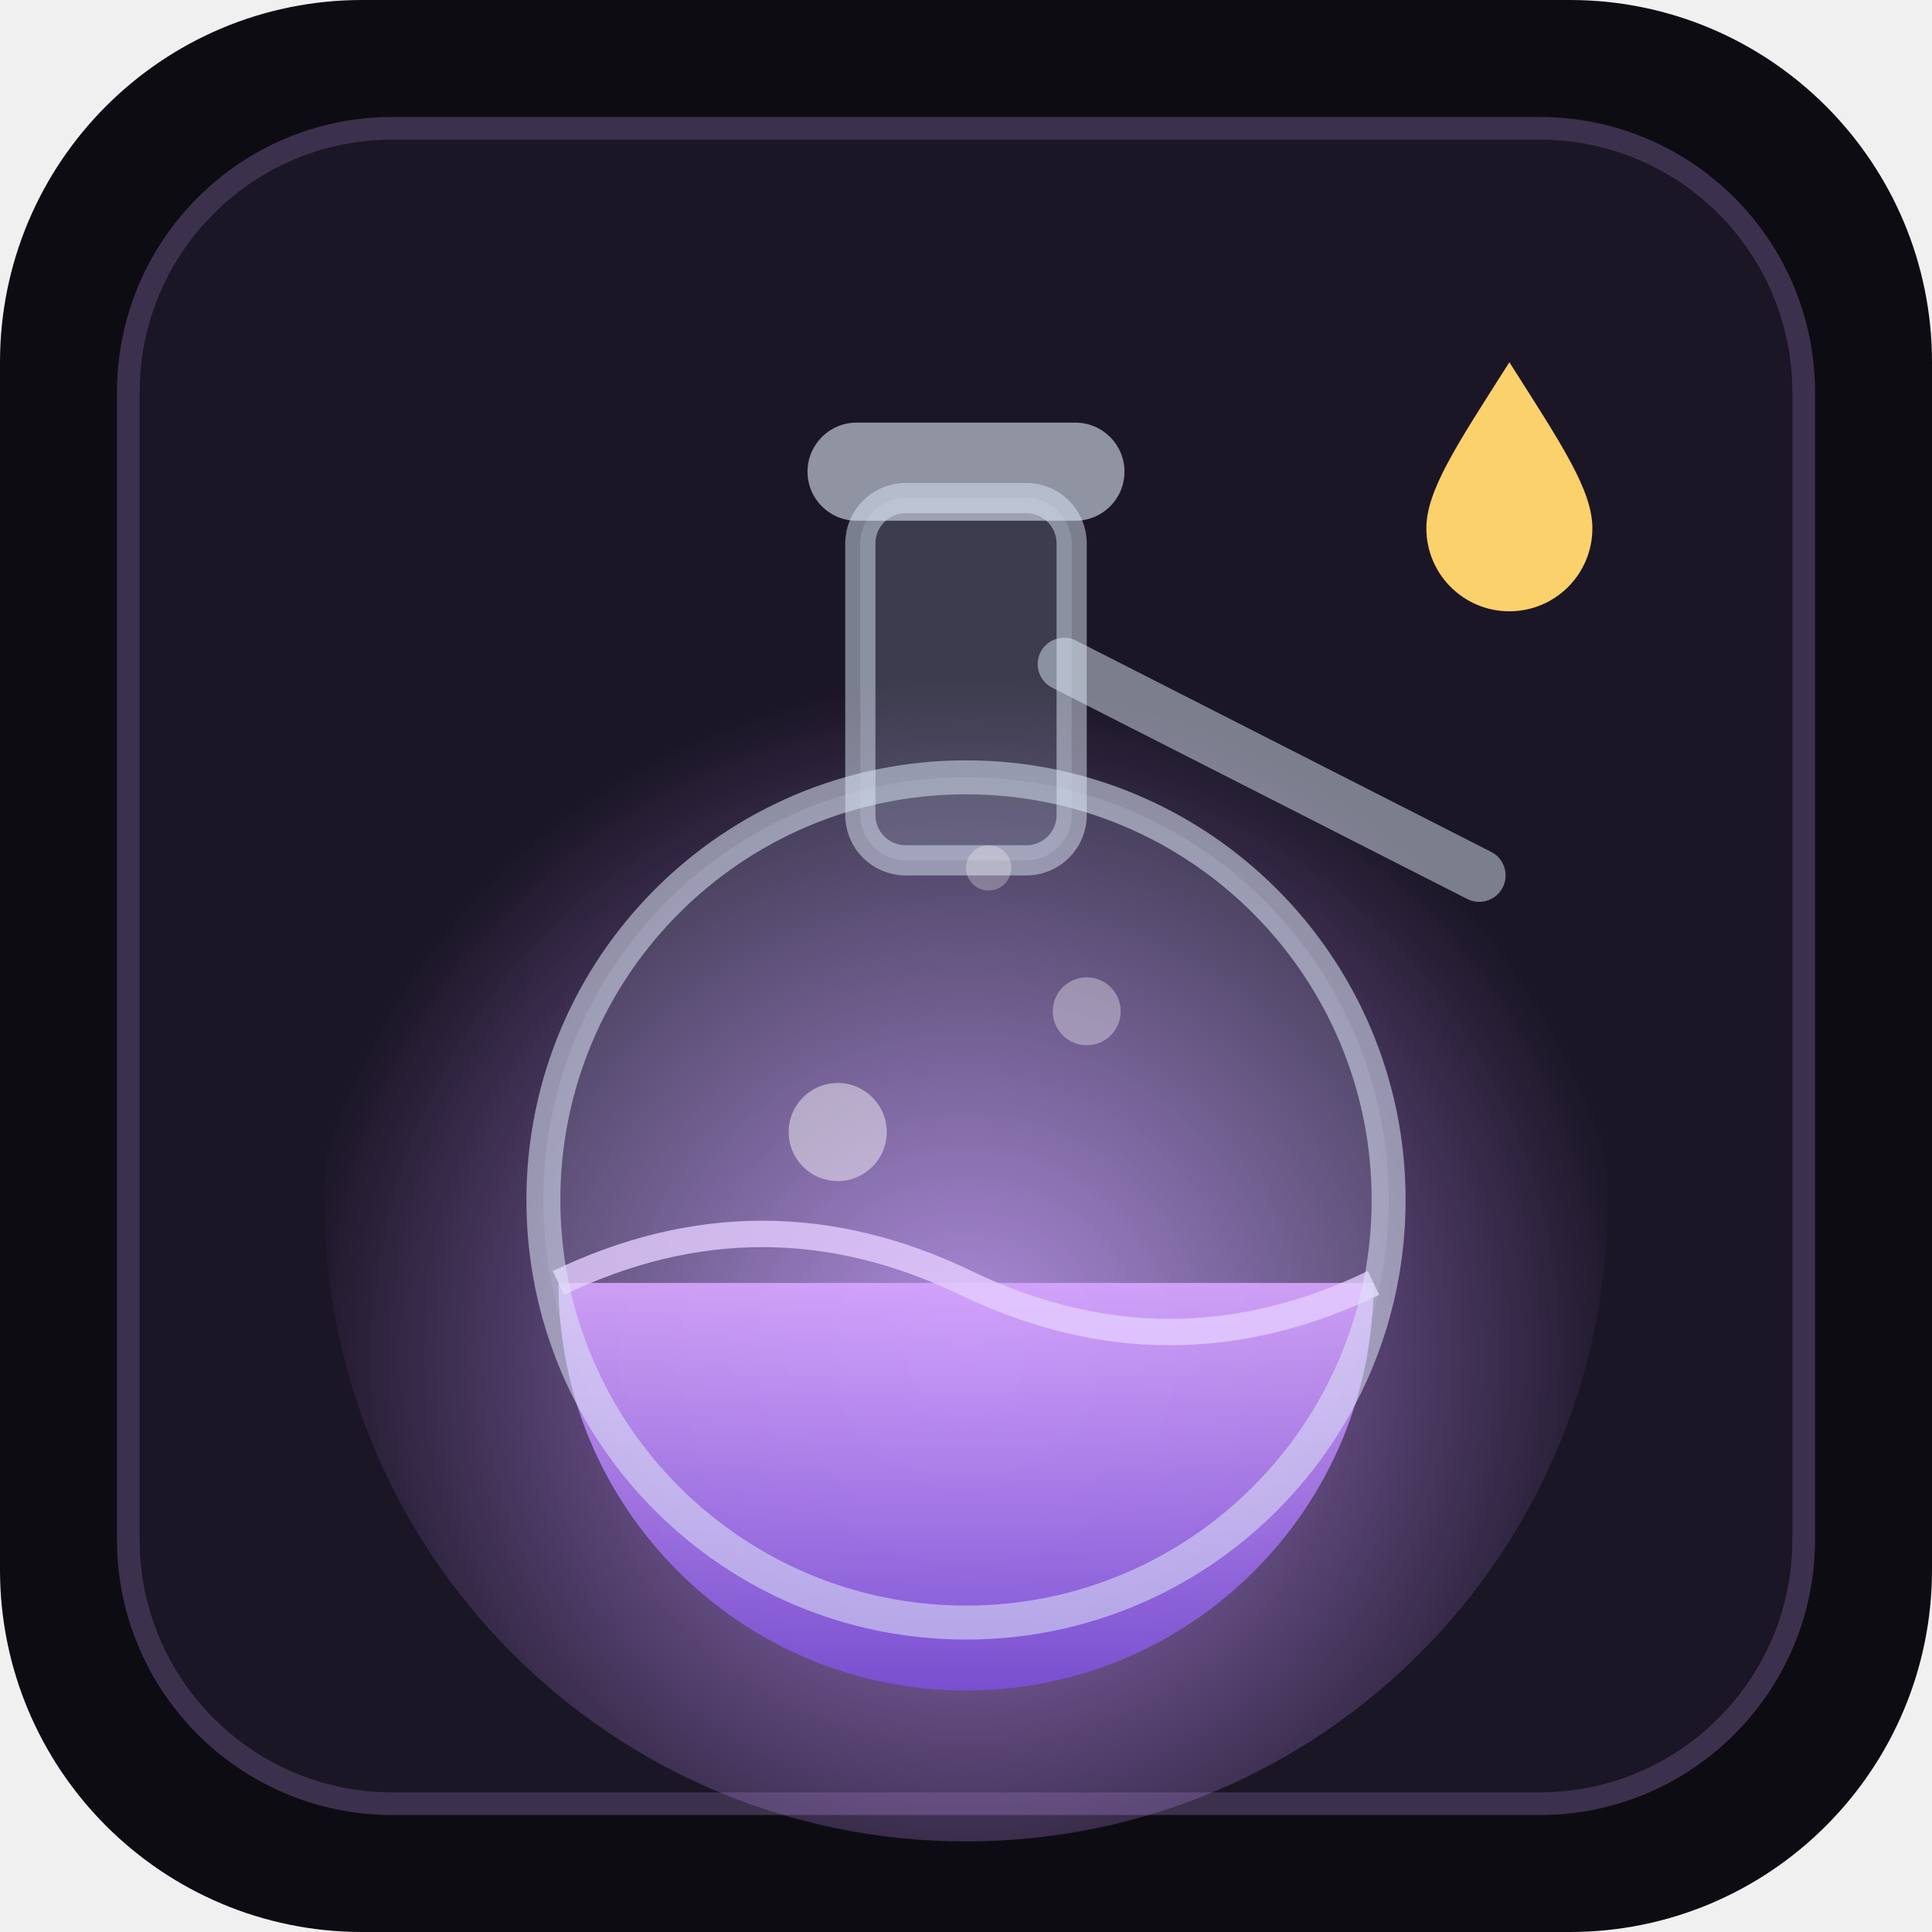
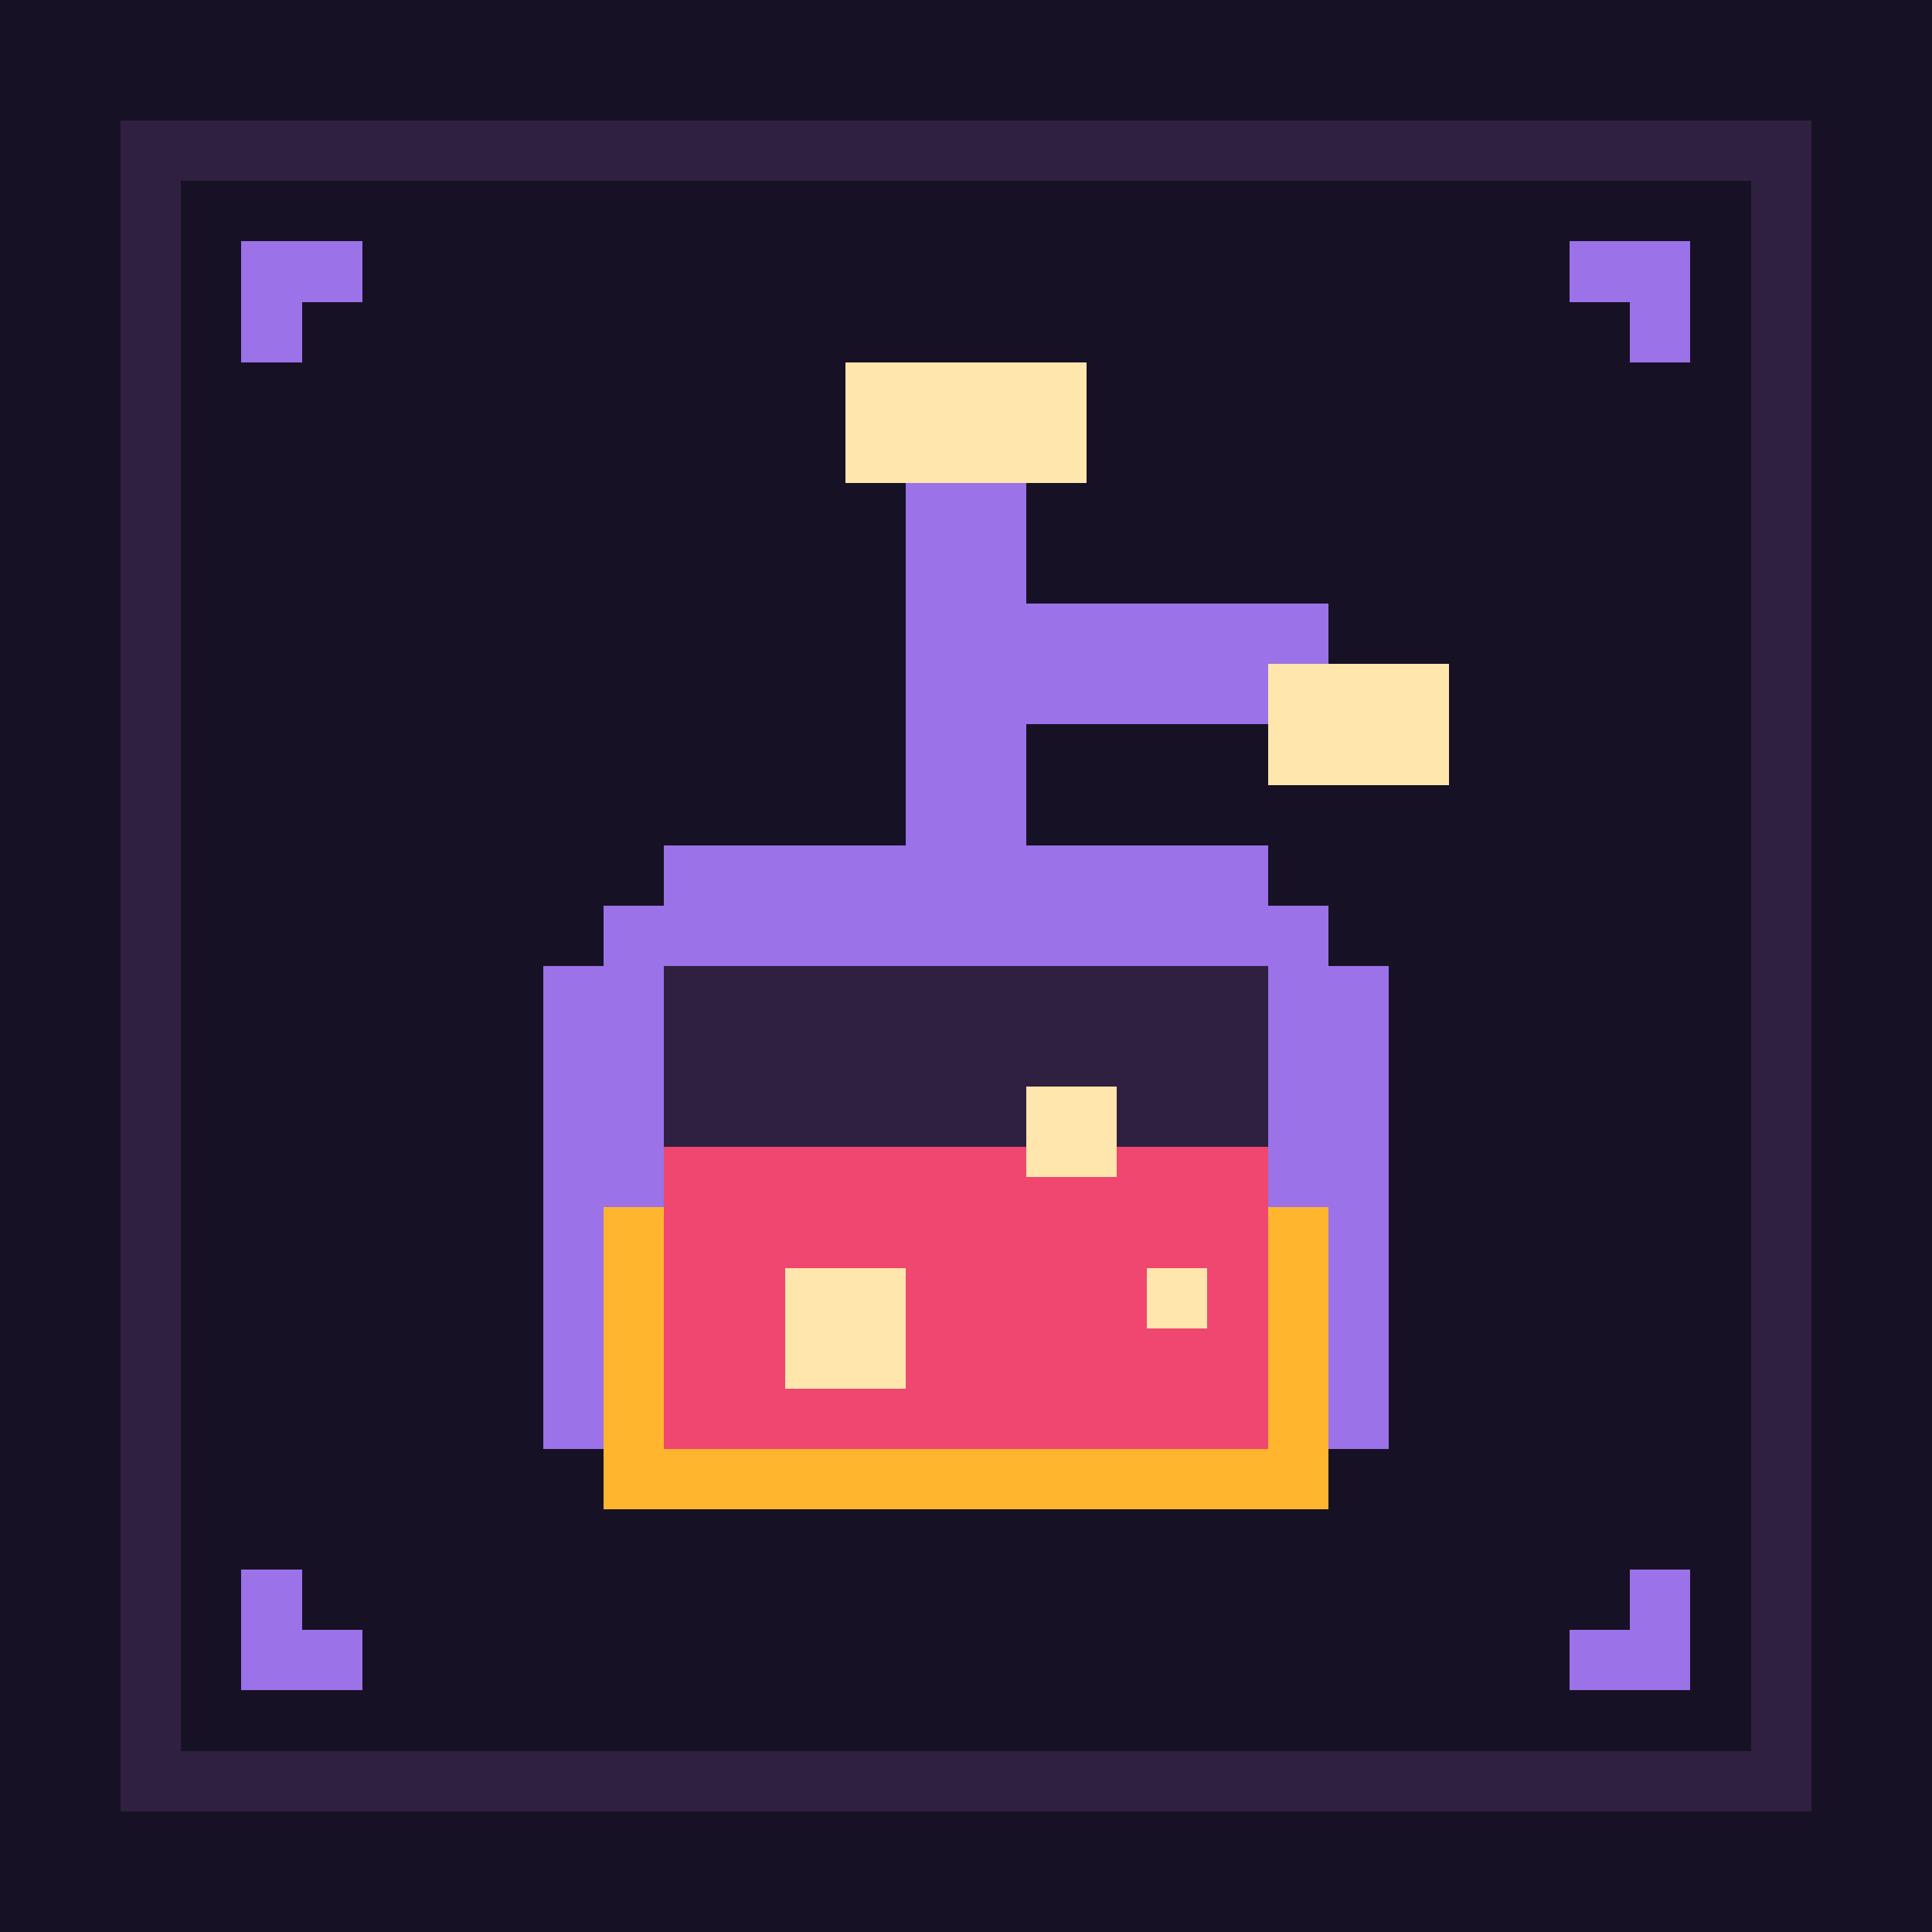
- <svg xmlns="http://www.w3.org/2000/svg" viewBox="0 0 512 512" width="512" height="512">
-   <defs>
-     <radialGradient id="lueur" cx="50%" cy="62%" r="52%">
-       <stop offset="0%" stop-color="#c795ff" stop-opacity="0.85" />
-       <stop offset="100%" stop-color="#c795ff" stop-opacity="0" />
-     </radialGradient>
-     <linearGradient id="liquide" x1="0" y1="0" x2="0" y2="1">
-       <stop offset="0%" stop-color="#d7a6ff" />
-       <stop offset="100%" stop-color="#7b4fd8" />
-     </linearGradient>
-   </defs>
-   <rect width="512" height="512" rx="96" fill="#0e0c13" />
-   <rect x="34" y="34" width="444" height="444" rx="70" fill="#1b1626" />
-   <rect x="34" y="34" width="444" height="444" rx="70" fill="none" stroke="#3c314d" stroke-width="6" />
-   <circle cx="256" cy="318" r="170" fill="url(#lueur)" />
-   <circle cx="256" cy="318" r="112" fill="#b8c6dd" fill-opacity="0.16" />
-   <path d="M148 340a108 108 0 0 0 216 0z" fill="url(#liquide)" fill-opacity="0.9" />
-   <path d="M148 340q54 -26 108 0 t108 0" fill="none" stroke="#e5cdff" stroke-width="7" stroke-opacity="0.8" />
-   <circle cx="256" cy="318" r="112" fill="none" stroke="#dce6f5" stroke-width="9" stroke-opacity="0.55" />
-   <rect x="228" y="132" width="56" height="96" rx="12" fill="#b8c6dd" fill-opacity="0.22" />
-   <rect x="228" y="132" width="56" height="96" rx="12" fill="none" stroke="#dce6f5" stroke-width="8" stroke-opacity="0.5" />
-   <path d="M282 176 L392 232" fill="none" stroke="#dce6f5" stroke-width="14" stroke-opacity="0.5" stroke-linecap="round" />
-   <rect x="214" y="112" width="84" height="26" rx="13" fill="#dce6f5" fill-opacity="0.6" />
-   <circle cx="222" cy="300" r="13" fill="#ffffff" fill-opacity="0.45" />
-   <circle cx="288" cy="268" r="9" fill="#ffffff" fill-opacity="0.35" />
-   <circle cx="262" cy="230" r="6" fill="#ffffff" fill-opacity="0.28" />
-   <path d="M400 96c14 22 22 34 22 44a22 22 0 0 1-44 0c0-10 8-22 22-44z" fill="#fbd16b" />
+ <svg xmlns="http://www.w3.org/2000/svg" viewBox="0 0 512 512" width="512" height="512" shape-rendering="crispEdges">
+   <rect width="512" height="512" fill="#171126" />
+   <rect x="32" y="32" width="448" height="448" fill="#302040" />
+   <rect x="48" y="48" width="416" height="416" fill="#171126" />
+   <rect x="64" y="64" width="32" height="16" fill="#9b72e8" />
+   <rect x="64" y="64" width="16" height="32" fill="#9b72e8" />
+   <rect x="416" y="64" width="32" height="16" fill="#9b72e8" />
+   <rect x="432" y="64" width="16" height="32" fill="#9b72e8" />
+   <rect x="64" y="432" width="32" height="16" fill="#9b72e8" />
+   <rect x="64" y="416" width="16" height="32" fill="#9b72e8" />
+   <rect x="416" y="432" width="32" height="16" fill="#9b72e8" />
+   <rect x="432" y="416" width="16" height="32" fill="#9b72e8" />
+   <rect x="224" y="96" width="64" height="32" fill="#ffe6ad" />
+   <rect x="240" y="128" width="32" height="112" fill="#9b72e8" />
+   <rect x="272" y="160" width="80" height="32" fill="#9b72e8" />
+   <rect x="336" y="176" width="48" height="32" fill="#ffe6ad" />
+   <rect x="176" y="224" width="160" height="32" fill="#9b72e8" />
+   <rect x="144" y="256" width="224" height="128" fill="#9b72e8" />
+   <rect x="160" y="240" width="192" height="160" fill="#9b72e8" />
+   <rect x="176" y="256" width="160" height="128" fill="#302040" />
+   <rect x="160" y="320" width="192" height="80" fill="#ffb52e" />
+   <rect x="176" y="304" width="160" height="80" fill="#ef476f" />
+   <rect x="208" y="336" width="32" height="32" fill="#ffe6ad" />
+   <rect x="272" y="288" width="24" height="24" fill="#ffe6ad" />
+   <rect x="304" y="336" width="16" height="16" fill="#ffe6ad" />
</svg>
